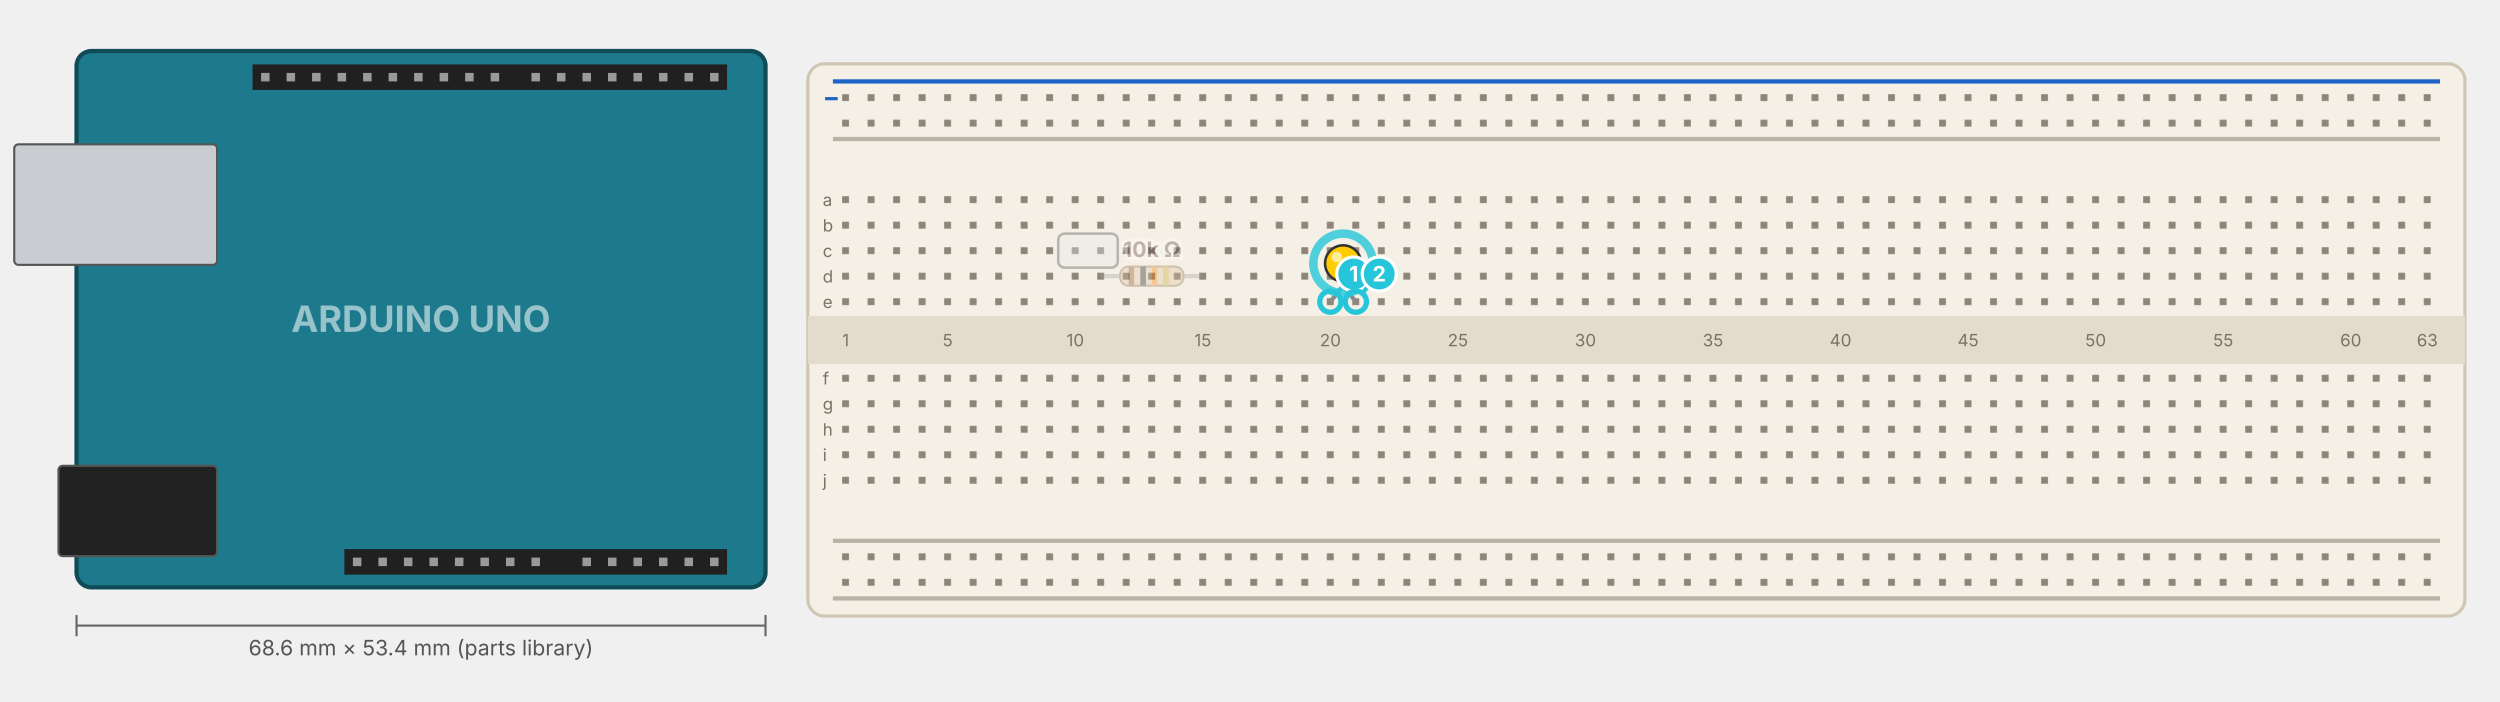
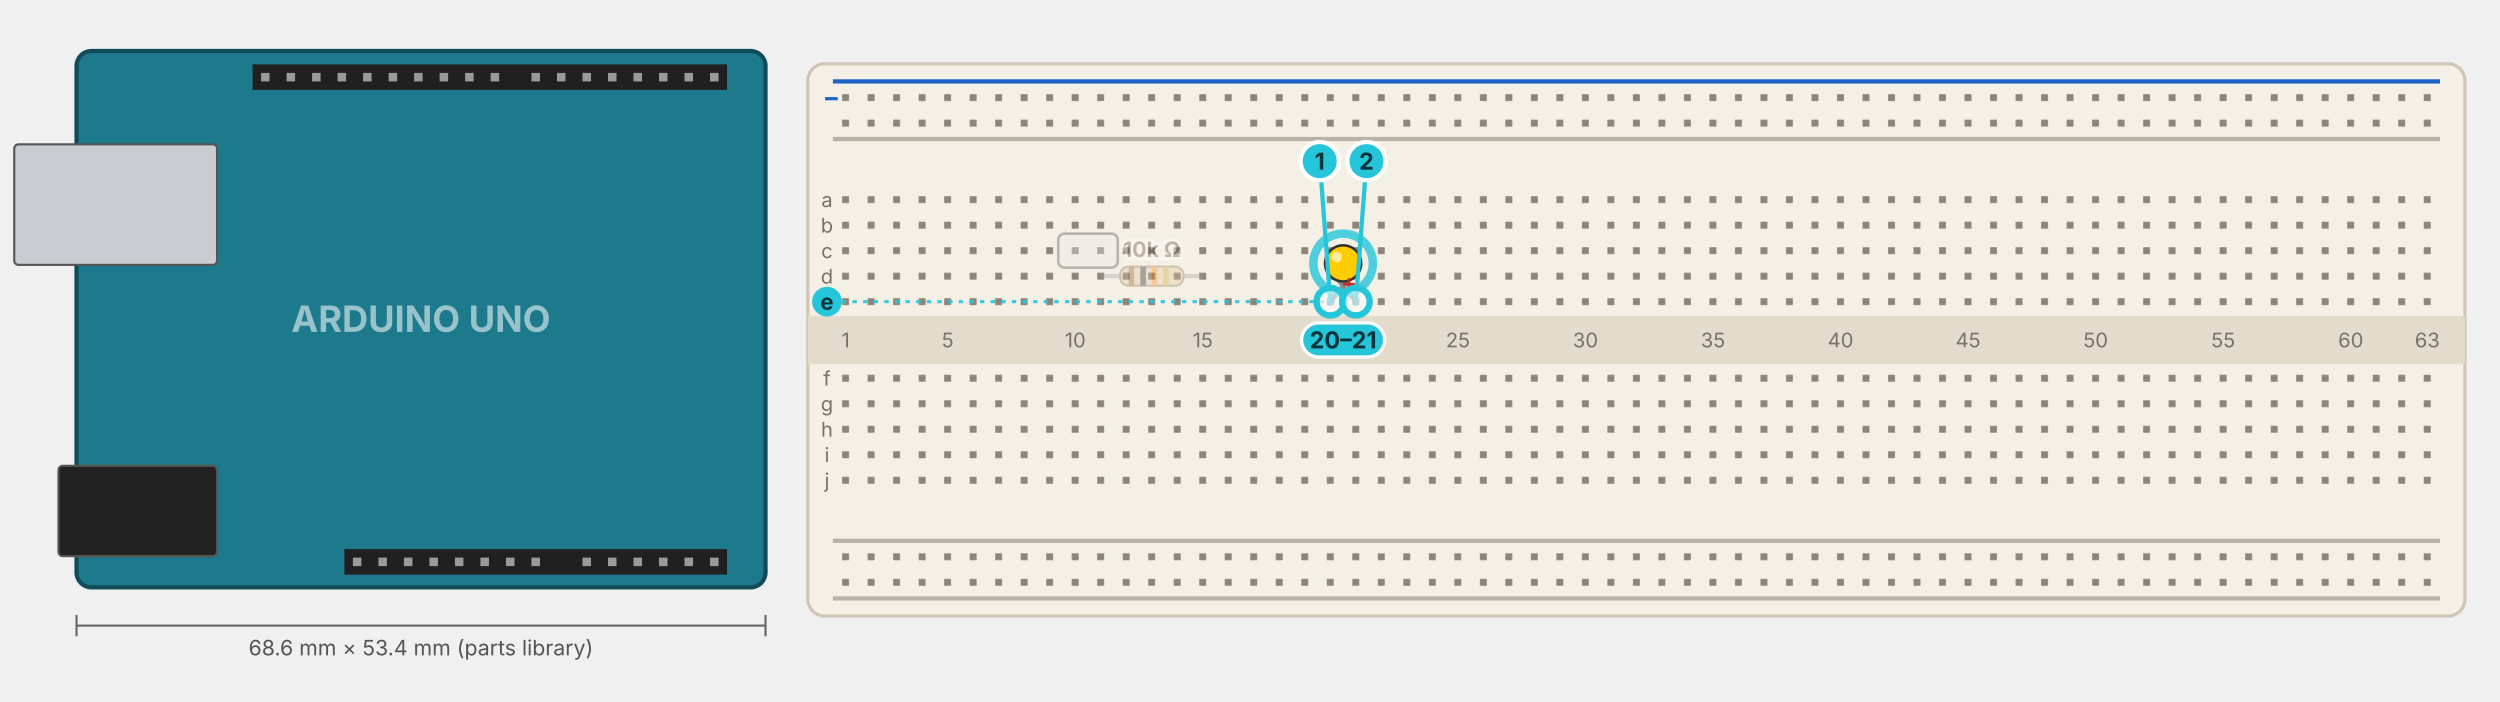
<svg xmlns="http://www.w3.org/2000/svg" viewBox="0 0 1176 330" font-family="system-ui,-apple-system,Segoe UI,sans-serif">
  <rect x="36" y="24" width="324.1" height="252.3" rx="7" fill="#1d7a8c" stroke="#0f4c57" stroke-width="2" />
  <rect x="6.7" y="67.9" width="95.4" height="56.7" rx="2" fill="#c9ccd1" stroke="#555" />
  <rect x="27.5" y="219.1" width="74.6" height="42.5" rx="2" fill="#222" stroke="#555" />
  <rect x="118.8" y="30.3" width="223.2" height="12.0" fill="#202020" />
  <rect x="162.0" y="258.3" width="180.0" height="12.0" fill="#202020" />
  <rect x="166.0" y="262.3" width="4" height="4" fill="#9a9a9a" />
  <rect x="178.0" y="262.3" width="4" height="4" fill="#9a9a9a" />
  <rect x="190.0" y="262.3" width="4" height="4" fill="#9a9a9a" />
  <rect x="202.0" y="262.3" width="4" height="4" fill="#9a9a9a" />
  <rect x="214.0" y="262.3" width="4" height="4" fill="#9a9a9a" />
  <rect x="226.0" y="262.3" width="4" height="4" fill="#9a9a9a" />
  <rect x="238.0" y="262.3" width="4" height="4" fill="#9a9a9a" />
  <rect x="250.0" y="262.3" width="4" height="4" fill="#9a9a9a" />
  <rect x="274.0" y="262.3" width="4" height="4" fill="#9a9a9a" />
  <rect x="286.0" y="262.3" width="4" height="4" fill="#9a9a9a" />
  <rect x="298.0" y="262.3" width="4" height="4" fill="#9a9a9a" />
  <rect x="310.0" y="262.3" width="4" height="4" fill="#9a9a9a" />
  <rect x="322.0" y="262.3" width="4" height="4" fill="#9a9a9a" />
  <rect x="334.0" y="262.3" width="4" height="4" fill="#9a9a9a" />
  <rect x="334.0" y="34.3" width="4" height="4" fill="#9a9a9a" />
  <rect x="322.0" y="34.3" width="4" height="4" fill="#9a9a9a" />
  <rect x="310.0" y="34.3" width="4" height="4" fill="#9a9a9a" />
  <rect x="298.0" y="34.3" width="4" height="4" fill="#9a9a9a" />
  <rect x="286.0" y="34.3" width="4" height="4" fill="#9a9a9a" />
  <rect x="274.0" y="34.3" width="4" height="4" fill="#9a9a9a" />
  <rect x="262.0" y="34.3" width="4" height="4" fill="#9a9a9a" />
  <rect x="250.0" y="34.3" width="4" height="4" fill="#9a9a9a" />
  <rect x="230.8" y="34.3" width="4" height="4" fill="#9a9a9a" />
  <rect x="218.8" y="34.3" width="4" height="4" fill="#9a9a9a" />
  <rect x="206.8" y="34.3" width="4" height="4" fill="#9a9a9a" />
  <rect x="194.8" y="34.3" width="4" height="4" fill="#9a9a9a" />
  <rect x="182.8" y="34.3" width="4" height="4" fill="#9a9a9a" />
  <rect x="170.8" y="34.3" width="4" height="4" fill="#9a9a9a" />
  <rect x="158.8" y="34.3" width="4" height="4" fill="#9a9a9a" />
  <rect x="146.8" y="34.3" width="4" height="4" fill="#9a9a9a" />
  <rect x="134.8" y="34.3" width="4" height="4" fill="#9a9a9a" />
  <rect x="122.8" y="34.3" width="4" height="4" fill="#9a9a9a" />
  <text x="198.0" y="156.1" text-anchor="middle" font-size="17" font-weight="700" fill="#ffffff" opacity=".55">ARDUINO UNO</text>
  <path d="M36 289.283v10M360.1 289.283v10M36 294.283H360.1" stroke="#666" fill="none" />
  <text x="198.0" y="308.283" text-anchor="middle" font-size="10" fill="#555">68.6 mm × 53.4 mm (parts library)</text>
  <rect x="380" y="30" width="779.5" height="259.8" rx="8" fill="#f4f0e6" stroke="#cfc6b4" stroke-width="1.5" />
  <rect x="380" y="148.6" width="779.5" height="22.7" fill="#e3dccd" />
  <pattern id="holes" x="391.76" y="87.92" width="12" height="12" patternUnits="userSpaceOnUse">
    <rect x="4.4" y="4.4" width="3.2" height="3.2" fill="#8c8477" />
  </pattern>
  <rect x="391.8" y="87.9" width="756" height="60" fill="url(#holes)" />
  <rect x="391.8" y="171.9" width="756" height="60" fill="url(#holes)" />
  <rect x="391.8" y="51.9" width="756" height="12" fill="url(#holes)" />
  <line x1="391.8" y1="65.4" x2="1147.8" y2="65.4" stroke="#b9b2a5" stroke-width="2" />
  <rect x="391.8" y="39.9" width="756" height="12" fill="url(#holes)" />
  <line x1="391.8" y1="38.3" x2="1147.8" y2="38.3" stroke="#1e63c6" stroke-width="2" />
  <text x="387" y="49.9" font-size="12" font-weight="700" fill="#1e63c6">−</text>
  <rect x="391.8" y="256.0" width="756" height="12" fill="url(#holes)" />
  <line x1="391.8" y1="254.4" x2="1147.8" y2="254.4" stroke="#b9b2a5" stroke-width="2" />
  <rect x="391.8" y="268.0" width="756" height="12" fill="url(#holes)" />
  <line x1="391.8" y1="281.5" x2="1147.8" y2="281.5" stroke="#b9b2a5" stroke-width="2" />
-   <text x="397.8" y="162.9" text-anchor="middle" font-size="8" fill="#7a7266">1</text>
-   <text x="445.8" y="162.9" text-anchor="middle" font-size="8" fill="#7a7266">5</text>
-   <text x="505.8" y="162.9" text-anchor="middle" font-size="8" fill="#7a7266">10</text>
-   <text x="565.8" y="162.9" text-anchor="middle" font-size="8" fill="#7a7266">15</text>
-   <text x="625.8" y="162.9" text-anchor="middle" font-size="8" fill="#7a7266">20</text>
-   <text x="685.8" y="162.9" text-anchor="middle" font-size="8" fill="#7a7266">25</text>
-   <text x="745.8" y="162.9" text-anchor="middle" font-size="8" fill="#7a7266">30</text>
-   <text x="805.8" y="162.9" text-anchor="middle" font-size="8" fill="#7a7266">35</text>
-   <text x="865.8" y="162.9" text-anchor="middle" font-size="8" fill="#7a7266">40</text>
-   <text x="925.8" y="162.9" text-anchor="middle" font-size="8" fill="#7a7266">45</text>
-   <text x="985.8" y="162.9" text-anchor="middle" font-size="8" fill="#7a7266">50</text>
-   <text x="1045.8" y="162.9" text-anchor="middle" font-size="8" fill="#7a7266">55</text>
-   <text x="1105.8" y="162.9" text-anchor="middle" font-size="8" fill="#7a7266">60</text>
-   <text x="1141.8" y="162.9" text-anchor="middle" font-size="8" fill="#7a7266">63</text>
-   <text x="387" y="96.9" font-size="8" fill="#7a7266">a</text>
-   <text x="387" y="108.9" font-size="8" fill="#7a7266">b</text>
-   <text x="387" y="120.9" font-size="8" fill="#7a7266">c</text>
-   <text x="387" y="132.9" font-size="8" fill="#7a7266">d</text>
-   <text x="387" y="144.9" font-size="8" fill="#7a7266">e</text>
-   <text x="387" y="180.9" font-size="8" fill="#7a7266">f</text>
-   <text x="387" y="192.9" font-size="8" fill="#7a7266">g</text>
-   <text x="387" y="204.9" font-size="8" fill="#7a7266">h</text>
-   <text x="387" y="216.9" font-size="8" fill="#7a7266">i</text>
-   <text x="387" y="228.9" font-size="8" fill="#7a7266">j</text>
+   <text x="397.8" y="163.4" text-anchor="middle" font-size="9.5" fill="#7a7266">1</text>
+   <text x="445.8" y="163.4" text-anchor="middle" font-size="9.5" fill="#7a7266">5</text>
+   <text x="505.8" y="163.4" text-anchor="middle" font-size="9.5" fill="#7a7266">10</text>
+   <text x="565.8" y="163.4" text-anchor="middle" font-size="9.5" fill="#7a7266">15</text>
+   <text x="685.8" y="163.4" text-anchor="middle" font-size="9.5" fill="#7a7266">25</text>
+   <text x="745.8" y="163.4" text-anchor="middle" font-size="9.5" fill="#7a7266">30</text>
+   <text x="805.8" y="163.4" text-anchor="middle" font-size="9.5" fill="#7a7266">35</text>
+   <text x="865.8" y="163.4" text-anchor="middle" font-size="9.5" fill="#7a7266">40</text>
+   <text x="925.8" y="163.4" text-anchor="middle" font-size="9.5" fill="#7a7266">45</text>
+   <text x="985.8" y="163.4" text-anchor="middle" font-size="9.5" fill="#7a7266">50</text>
+   <text x="1045.8" y="163.4" text-anchor="middle" font-size="9.5" fill="#7a7266">55</text>
+   <text x="1105.8" y="163.4" text-anchor="middle" font-size="9.5" fill="#7a7266">60</text>
+   <text x="1141.8" y="163.4" text-anchor="middle" font-size="9.5" fill="#7a7266">63</text>
+   <text x="389" y="97.4" text-anchor="middle" font-size="9.5" fill="#7a7266">a</text>
+   <text x="389" y="109.4" text-anchor="middle" font-size="9.5" fill="#7a7266">b</text>
+   <text x="389" y="121.4" text-anchor="middle" font-size="9.5" fill="#7a7266">c</text>
+   <text x="389" y="133.4" text-anchor="middle" font-size="9.5" fill="#7a7266">d</text>
+   <text x="389" y="181.4" text-anchor="middle" font-size="9.5" fill="#7a7266">f</text>
+   <text x="389" y="193.4" text-anchor="middle" font-size="9.5" fill="#7a7266">g</text>
+   <text x="389" y="205.4" text-anchor="middle" font-size="9.5" fill="#7a7266">h</text>
+   <text x="389" y="217.4" text-anchor="middle" font-size="9.5" fill="#7a7266">i</text>
+   <text x="389" y="229.4" text-anchor="middle" font-size="9.5" fill="#7a7266">j</text>
+   <line x1="625.8" y1="141.9" x2="625.8" y2="148.6" stroke="#26c6da" stroke-width="1.6" stroke-dasharray="2 3" opacity=".9" />
+   <line x1="396" y1="141.9" x2="618.8" y2="141.9" stroke="#26c6da" stroke-width="1.4" stroke-dasharray="2 3" opacity=".7" />
+   <line x1="637.8" y1="141.9" x2="637.8" y2="148.6" stroke="#26c6da" stroke-width="1.6" stroke-dasharray="2 3" opacity=".9" />
+   <line x1="396" y1="141.9" x2="630.8" y2="141.9" stroke="#26c6da" stroke-width="1.4" stroke-dasharray="2 3" opacity=".7" />
  <g class="ps-old" opacity=".35">
    <rect x="497.8" y="109.9" width="28.0" height="16.0" rx="3" fill="#e9e9e9" stroke="#444" stroke-width="1.2" />
    <line x1="517.8" y1="129.9" x2="565.8" y2="129.9" stroke="#9e9e9e" stroke-width="2" />
    <g transform="translate(541.8 129.9) rotate(0.0)">
      <rect x="-14.9" y="-4.5" width="29.8" height="9" rx="4" fill="#dcc29a" stroke="#8d6e4a" />
      <rect x="-10.9" y="-4.5" width="2.6" height="9" fill="#8b4513" />
      <rect x="-5.4" y="-4.5" width="2.6" height="9" fill="#111" />
      <rect x="0.0" y="-4.5" width="2.6" height="9" fill="#f57c00" />
      <rect x="5.4" y="-4.5" width="2.6" height="9" fill="#c9a227" />
    </g>
    <text x="541.8" y="120.9" text-anchor="middle" font-size="10" font-weight="700" fill="#5d4037" paint-order="stroke" stroke="#fff" stroke-width="3">10k Ω</text>
  </g>
  <g class="ps-new" data-anim="part" data-id="led_yellow">
    <path d="M625.8 141.9L634.8 130.9M637.8 141.9L628.8 130.9" stroke="#8a8a8a" stroke-width="2" fill="none" />
    <circle cx="631.8" cy="123.9" r="14" fill="none" stroke="#26c6da" stroke-width="4" opacity=".8" />
    <circle cx="631.8" cy="123.9" r="8.5" fill="#ffcc00" stroke="#333" stroke-width="1.2" />
    <circle cx="628.8" cy="120.9" r="2.5" fill="#fff" opacity=".6" />
    <text x="630.8" y="136.9" font-size="11" font-weight="700" fill="#c62828">+</text>
  </g>
+   <rect x="612.3" y="151.9" width="39.0" height="16" rx="8" fill="#26c6da" stroke="#fff" stroke-width="1.5" />
+   <text x="631.8" y="163.9" text-anchor="middle" font-size="11" font-weight="700" fill="#06343a">20–21</text>
+   <circle cx="389" cy="141.9" r="7" fill="#26c6da" />
+   <text x="389" y="145.7" text-anchor="middle" font-size="10.5" font-weight="700" fill="#06343a">e</text>
  <g class="ps-marks">
-     <circle cx="625.8" cy="141.9" r="5" fill="none" stroke="#26c6da" stroke-width="2.5" />
-     <line x1="628.8" y1="137.9" x2="636.8" y2="128.9" stroke="#26c6da" stroke-width="2" />
-     <circle cx="636.8" cy="128.9" r="8" fill="#26c6da" stroke="#fff" stroke-width="1.5" />
-     <text x="636.8" y="132.4" text-anchor="middle" font-size="10" font-weight="700" fill="#fff">1</text>
-     <circle cx="637.8" cy="141.9" r="5" fill="none" stroke="#26c6da" stroke-width="2.5" />
-     <line x1="640.8" y1="137.9" x2="648.8" y2="128.9" stroke="#26c6da" stroke-width="2" />
-     <circle cx="648.8" cy="128.9" r="8" fill="#26c6da" stroke="#fff" stroke-width="1.5" />
-     <text x="648.8" y="132.4" text-anchor="middle" font-size="10" font-weight="700" fill="#fff">2</text>
+     <line x1="625.8" y1="141.9" x2="620.8" y2="75.8" stroke="#26c6da" stroke-width="2" />
+     <circle cx="625.8" cy="141.9" r="6.5" fill="#fff" fill-opacity=".55" stroke="#26c6da" stroke-width="3" />
+     <circle cx="620.8" cy="75.8" r="9" fill="#26c6da" stroke="#fff" stroke-width="2" />
+     <text x="620.8" y="79.8" text-anchor="middle" font-size="11" font-weight="700" fill="#06343a">1</text>
+     <line x1="637.8" y1="141.9" x2="642.8" y2="75.8" stroke="#26c6da" stroke-width="2" />
+     <circle cx="637.8" cy="141.9" r="6.5" fill="#fff" fill-opacity=".55" stroke="#26c6da" stroke-width="3" />
+     <circle cx="642.8" cy="75.8" r="9" fill="#26c6da" stroke="#fff" stroke-width="2" />
+     <text x="642.8" y="79.8" text-anchor="middle" font-size="11" font-weight="700" fill="#06343a">2</text>
  </g>
</svg>
